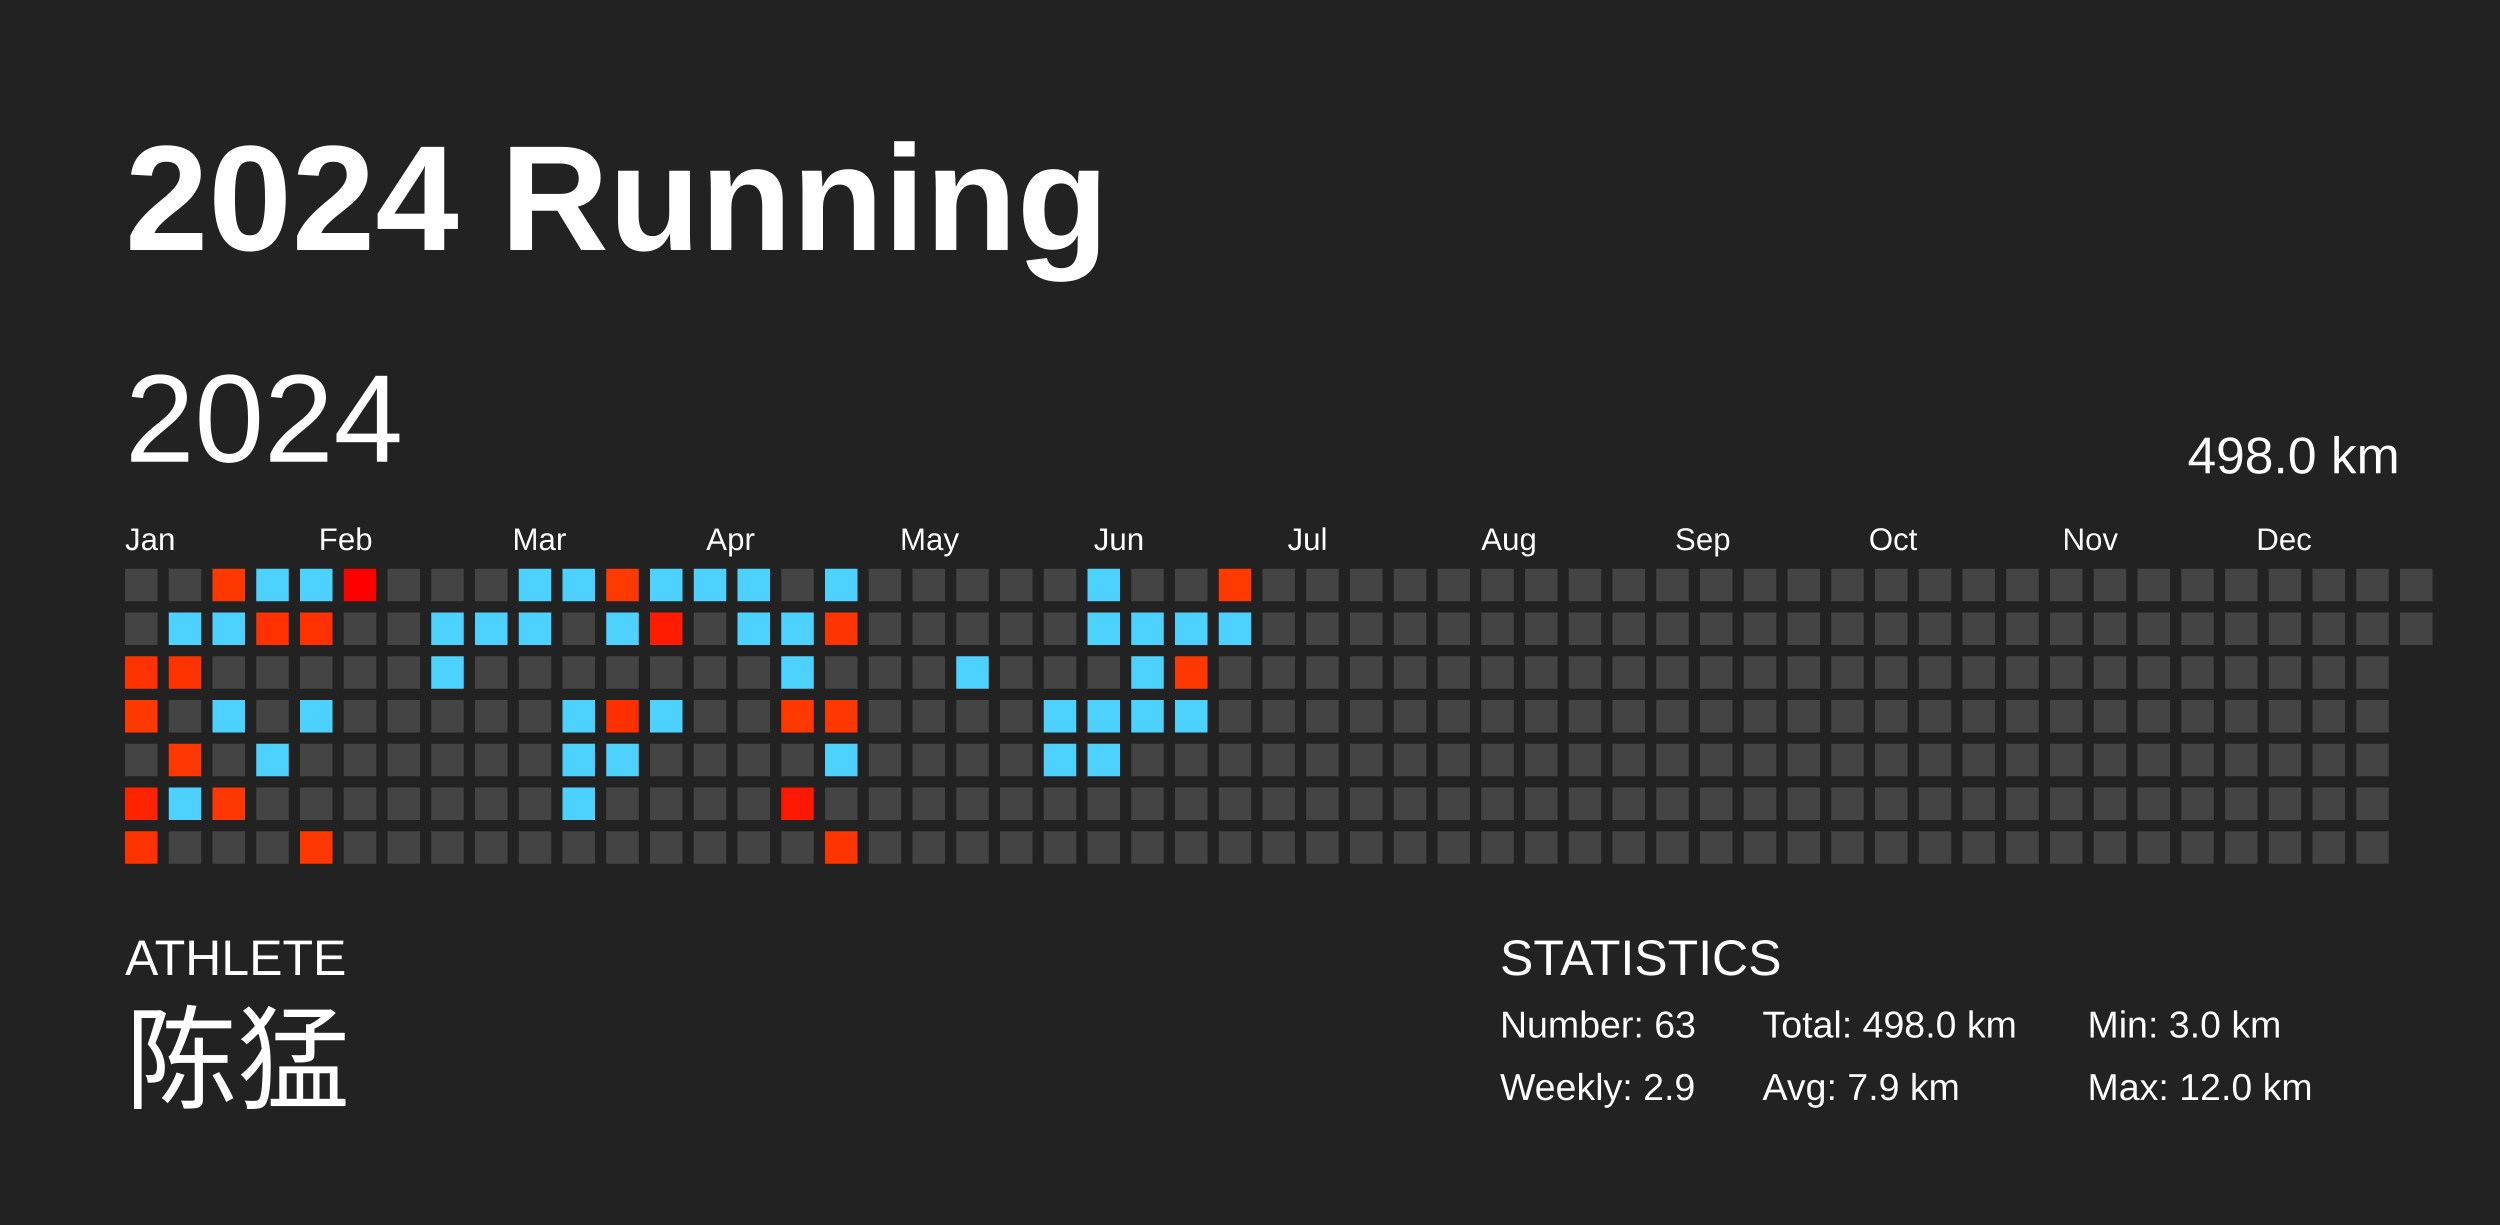
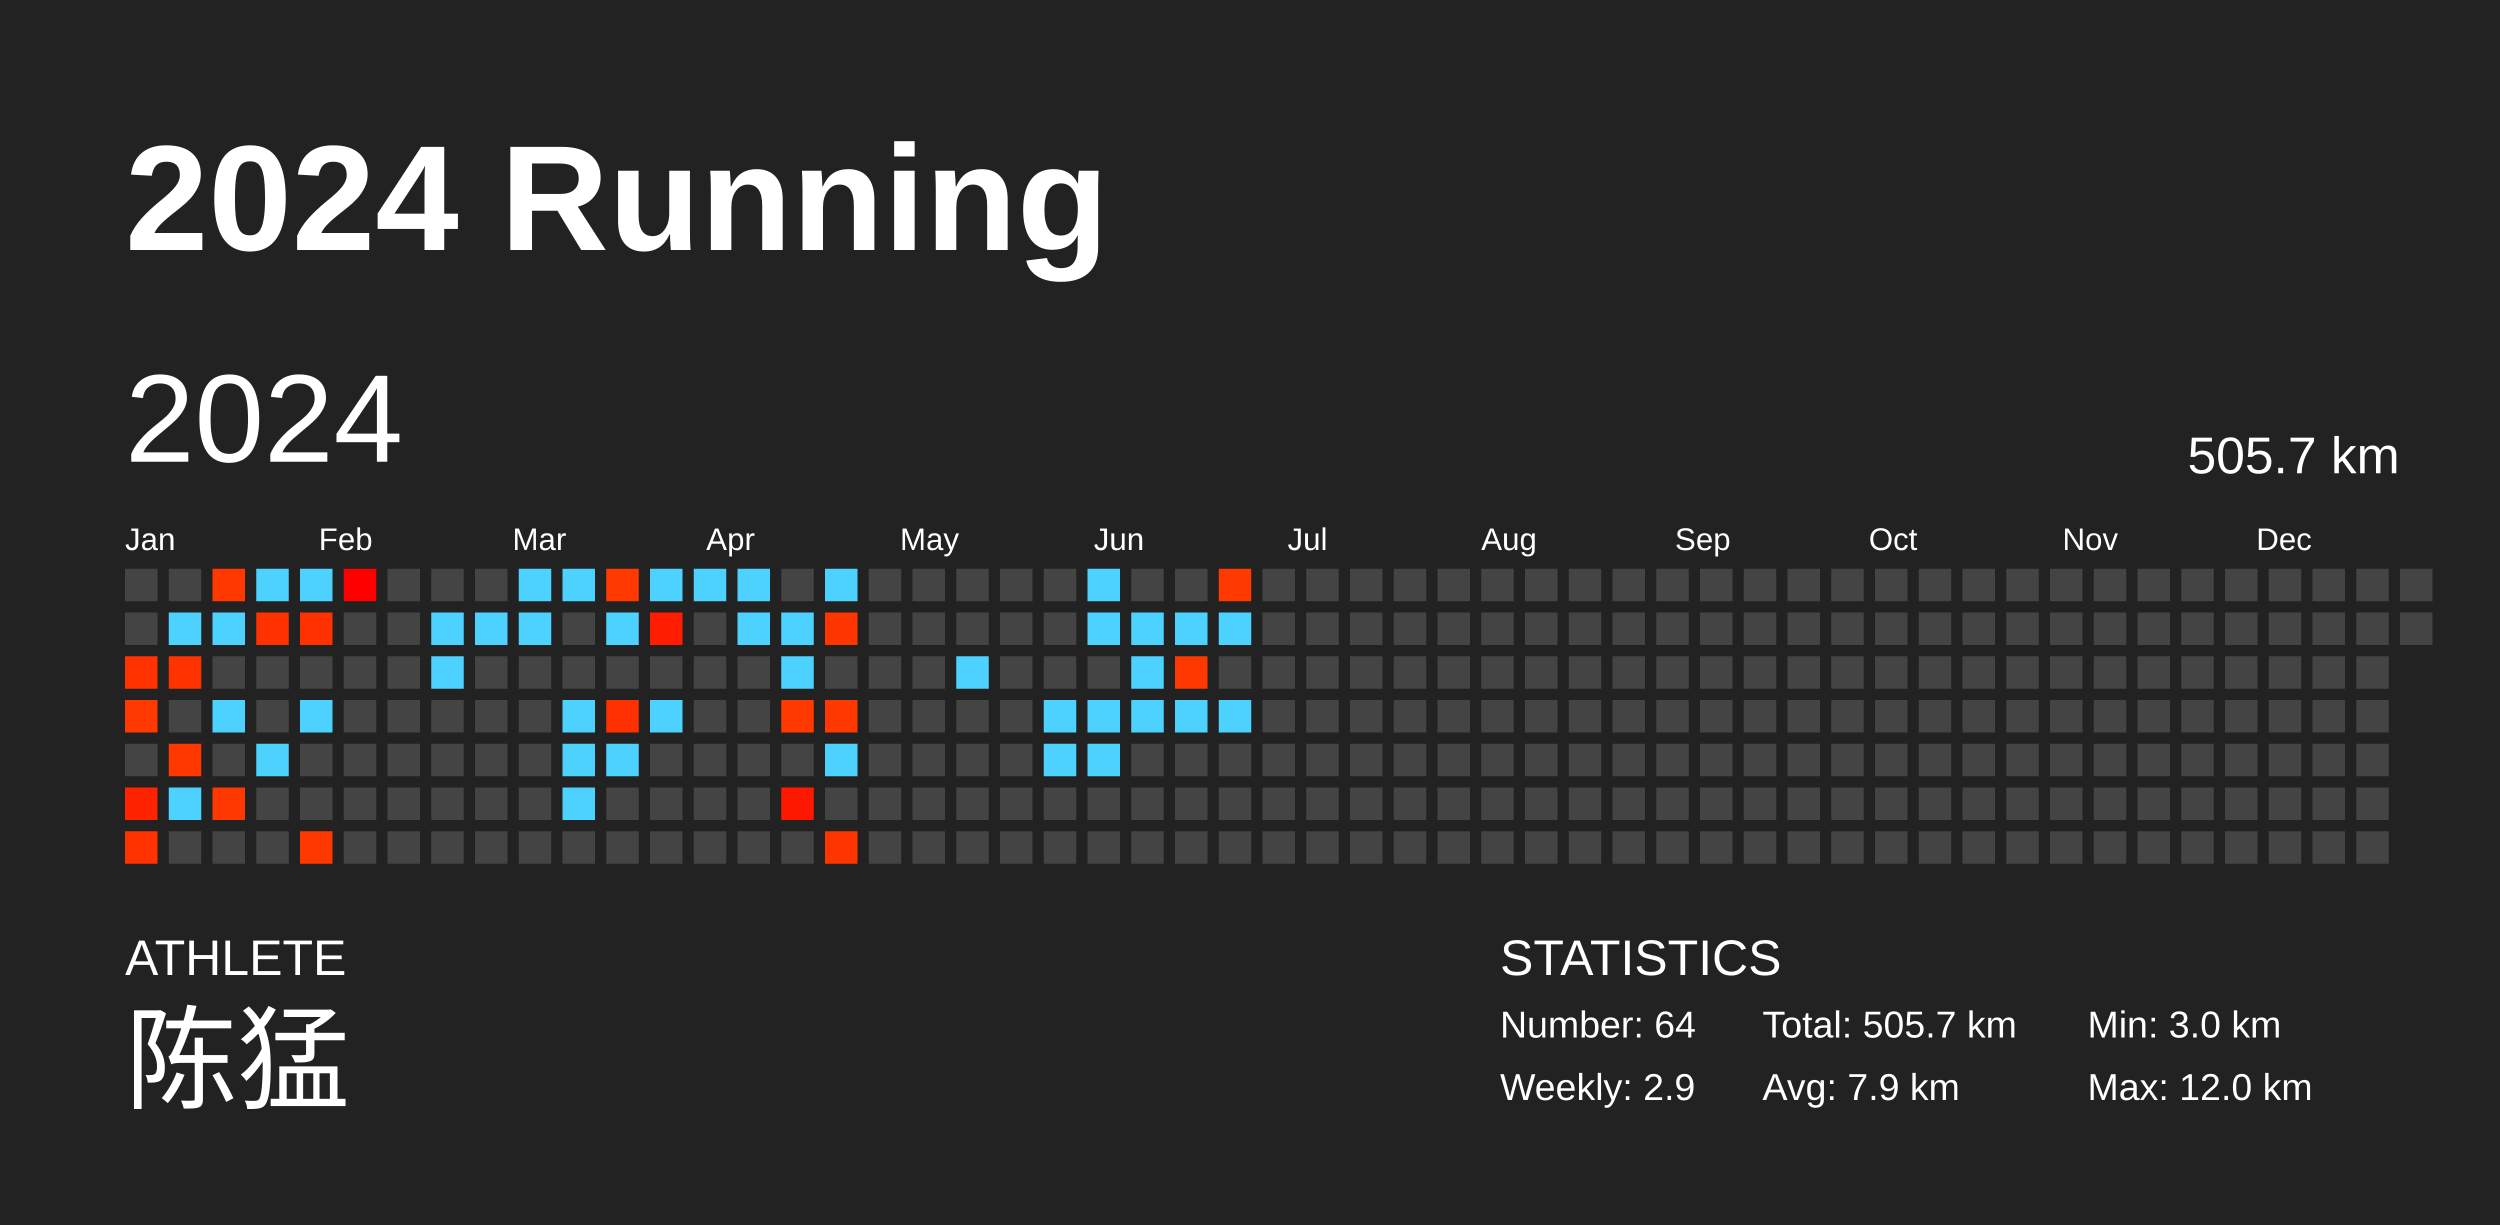
<svg xmlns="http://www.w3.org/2000/svg" baseProfile="full" height="98mm" version="1.1" viewBox="0,0,200,98" width="200mm">
  <defs />
  <rect fill="#222222" height="98" width="200" x="0" y="0" />
  <text fill="#FFFFFF" style="font-size:12px; font-family:Arial; font-weight:bold;" x="10" y="20">2024 Running</text>
  <text fill="#FFFFFF" style="font-size:4px; font-family:Arial" x="10" y="78">ATHLETE</text>
  <text fill="#FFFFFF" style="font-size:9px; font-family:Arial" x="10" y="88">陈猛</text>
  <text fill="#FFFFFF" style="font-size:4px; font-family:Arial" x="120" y="78">STATISTICS</text>
-   <text fill="#FFFFFF" style="font-size:3px; font-family:Arial" x="120" y="83">Number: 63</text>
+   <text fill="#FFFFFF" style="font-size:3px; font-family:Arial" x="120" y="83">Number: 64</text>
  <text fill="#FFFFFF" style="font-size:3px; font-family:Arial" x="120" y="88">Weekly: 2.9</text>
-   <text fill="#FFFFFF" style="font-size:3px; font-family:Arial" x="141" y="83">Total: 498.0 km</text>
+   <text fill="#FFFFFF" style="font-size:3px; font-family:Arial" x="141" y="83">Total: 505.7 km</text>
  <text fill="#FFFFFF" style="font-size:3px; font-family:Arial" x="141" y="88">Avg: 7.9 km</text>
  <text fill="#FFFFFF" style="font-size:3px; font-family:Arial" x="167" y="83">Min: 3.0 km</text>
  <text fill="#FFFFFF" style="font-size:3px; font-family:Arial" x="167" y="88">Max: 12.0 km</text>
  <text dominant-baseline="hanging" fill="#FFFFFF" style="font-size:10.0px; font-family:Arial;" x="10" y="30">2024</text>
-   <text dominant-baseline="hanging" fill="#FFFFFF" style="font-size:4.125px; font-family:Arial;" x="175" y="35">498.0 km</text>
+   <text dominant-baseline="hanging" fill="#FFFFFF" style="font-size:4.125px; font-family:Arial;" x="175" y="35">505.7 km</text>
  <text fill="#FFFFFF" style="font-size:2.5px; font-family:Arial" x="10.0" y="44">Jan</text>
  <text fill="#FFFFFF" style="font-size:2.5px; font-family:Arial" x="25.5" y="44">Feb</text>
  <text fill="#FFFFFF" style="font-size:2.5px; font-family:Arial" x="41.0" y="44">Mar</text>
  <text fill="#FFFFFF" style="font-size:2.5px; font-family:Arial" x="56.5" y="44">Apr</text>
  <text fill="#FFFFFF" style="font-size:2.5px; font-family:Arial" x="72.0" y="44">May</text>
  <text fill="#FFFFFF" style="font-size:2.5px; font-family:Arial" x="87.5" y="44">Jun</text>
  <text fill="#FFFFFF" style="font-size:2.5px; font-family:Arial" x="103.0" y="44">Jul</text>
  <text fill="#FFFFFF" style="font-size:2.5px; font-family:Arial" x="118.5" y="44">Aug</text>
  <text fill="#FFFFFF" style="font-size:2.5px; font-family:Arial" x="134.0" y="44">Sep</text>
  <text fill="#FFFFFF" style="font-size:2.5px; font-family:Arial" x="149.5" y="44">Oct</text>
  <text fill="#FFFFFF" style="font-size:2.5px; font-family:Arial" x="165.0" y="44">Nov</text>
  <text fill="#FFFFFF" style="font-size:2.5px; font-family:Arial" x="180.5" y="44">Dec</text>
  <rect fill="#444444" height="2.6" width="2.6" x="10.0" y="45.5" />
  <rect fill="#444444" height="2.6" width="2.6" x="10.0" y="49.0" />
  <rect fill="#ff3200" height="2.6" width="2.6" x="10.0" y="52.5" />
  <rect fill="#ff3900" height="2.6" width="2.6" x="10.0" y="56.0" />
  <rect fill="#444444" height="2.6" width="2.6" x="10.0" y="59.5" />
  <rect fill="#ff2300" height="2.6" width="2.6" x="10.0" y="63.0" />
  <rect fill="#ff3300" height="2.6" width="2.6" x="10.0" y="66.5" />
  <rect fill="#444444" height="2.6" width="2.6" x="13.5" y="45.5" />
  <rect fill="#4dd2ff" height="2.6" width="2.6" x="13.5" y="49.0" />
  <rect fill="#ff3300" height="2.6" width="2.6" x="13.5" y="52.5" />
  <rect fill="#444444" height="2.6" width="2.6" x="13.5" y="56.0" />
  <rect fill="#ff3800" height="2.6" width="2.6" x="13.5" y="59.5" />
  <rect fill="#4dd2ff" height="2.6" width="2.6" x="13.5" y="63.0" />
  <rect fill="#444444" height="2.6" width="2.6" x="13.5" y="66.5" />
  <rect fill="#ff3800" height="2.6" width="2.6" x="17.0" y="45.5" />
  <rect fill="#4dd2ff" height="2.6" width="2.6" x="17.0" y="49.0" />
  <rect fill="#444444" height="2.6" width="2.6" x="17.0" y="52.5" />
  <rect fill="#4dd2ff" height="2.6" width="2.6" x="17.0" y="56.0" />
  <rect fill="#444444" height="2.6" width="2.6" x="17.0" y="59.5" />
  <rect fill="#ff3700" height="2.6" width="2.6" x="17.0" y="63.0" />
  <rect fill="#444444" height="2.6" width="2.6" x="17.0" y="66.5" />
  <rect fill="#4dd2ff" height="2.6" width="2.6" x="20.5" y="45.5" />
  <rect fill="#ff3100" height="2.6" width="2.6" x="20.5" y="49.0" />
  <rect fill="#444444" height="2.6" width="2.6" x="20.5" y="52.5" />
  <rect fill="#444444" height="2.6" width="2.6" x="20.5" y="56.0" />
  <rect fill="#4dd2ff" height="2.6" width="2.6" x="20.5" y="59.5" />
  <rect fill="#444444" height="2.6" width="2.6" x="20.5" y="63.0" />
  <rect fill="#444444" height="2.6" width="2.6" x="20.5" y="66.5" />
  <rect fill="#4dd2ff" height="2.6" width="2.6" x="24.0" y="45.5" />
  <rect fill="#ff3100" height="2.6" width="2.6" x="24.0" y="49.0" />
  <rect fill="#444444" height="2.6" width="2.6" x="24.0" y="52.5" />
  <rect fill="#4dd2ff" height="2.6" width="2.6" x="24.0" y="56.0" />
  <rect fill="#444444" height="2.6" width="2.6" x="24.0" y="59.5" />
  <rect fill="#444444" height="2.6" width="2.6" x="24.0" y="63.0" />
  <rect fill="#ff3800" height="2.6" width="2.6" x="24.0" y="66.5" />
  <rect fill="#ff0000" height="2.6" width="2.6" x="27.5" y="45.5" />
  <rect fill="#444444" height="2.6" width="2.6" x="27.5" y="49.0" />
  <rect fill="#444444" height="2.6" width="2.6" x="27.5" y="52.5" />
  <rect fill="#444444" height="2.6" width="2.6" x="27.5" y="56.0" />
  <rect fill="#444444" height="2.6" width="2.6" x="27.5" y="59.5" />
  <rect fill="#444444" height="2.6" width="2.6" x="27.5" y="63.0" />
  <rect fill="#444444" height="2.6" width="2.6" x="27.5" y="66.5" />
  <rect fill="#444444" height="2.6" width="2.6" x="31.0" y="45.5" />
  <rect fill="#444444" height="2.6" width="2.6" x="31.0" y="49.0" />
  <rect fill="#444444" height="2.6" width="2.6" x="31.0" y="52.5" />
  <rect fill="#444444" height="2.6" width="2.6" x="31.0" y="56.0" />
  <rect fill="#444444" height="2.6" width="2.6" x="31.0" y="59.5" />
  <rect fill="#444444" height="2.6" width="2.6" x="31.0" y="63.0" />
  <rect fill="#444444" height="2.6" width="2.6" x="31.0" y="66.5" />
  <rect fill="#444444" height="2.6" width="2.6" x="34.5" y="45.5" />
  <rect fill="#4dd2ff" height="2.6" width="2.6" x="34.5" y="49.0" />
  <rect fill="#4dd2ff" height="2.6" width="2.6" x="34.5" y="52.5" />
  <rect fill="#444444" height="2.6" width="2.6" x="34.5" y="56.0" />
  <rect fill="#444444" height="2.6" width="2.6" x="34.5" y="59.5" />
  <rect fill="#444444" height="2.6" width="2.6" x="34.5" y="63.0" />
  <rect fill="#444444" height="2.6" width="2.6" x="34.5" y="66.5" />
  <rect fill="#444444" height="2.6" width="2.6" x="38.0" y="45.5" />
  <rect fill="#4dd2ff" height="2.6" width="2.6" x="38.0" y="49.0" />
  <rect fill="#444444" height="2.6" width="2.6" x="38.0" y="52.5" />
  <rect fill="#444444" height="2.6" width="2.6" x="38.0" y="56.0" />
  <rect fill="#444444" height="2.6" width="2.6" x="38.0" y="59.5" />
  <rect fill="#444444" height="2.6" width="2.6" x="38.0" y="63.0" />
  <rect fill="#444444" height="2.6" width="2.6" x="38.0" y="66.5" />
  <rect fill="#4dd2ff" height="2.6" width="2.6" x="41.5" y="45.5" />
  <rect fill="#4dd2ff" height="2.6" width="2.6" x="41.5" y="49.0" />
  <rect fill="#444444" height="2.6" width="2.6" x="41.5" y="52.5" />
  <rect fill="#444444" height="2.6" width="2.6" x="41.5" y="56.0" />
  <rect fill="#444444" height="2.6" width="2.6" x="41.5" y="59.5" />
  <rect fill="#444444" height="2.6" width="2.6" x="41.5" y="63.0" />
  <rect fill="#444444" height="2.6" width="2.6" x="41.5" y="66.5" />
  <rect fill="#4dd2ff" height="2.6" width="2.6" x="45.0" y="45.5" />
  <rect fill="#444444" height="2.6" width="2.6" x="45.0" y="49.0" />
  <rect fill="#444444" height="2.6" width="2.6" x="45.0" y="52.5" />
  <rect fill="#4dd2ff" height="2.6" width="2.6" x="45.0" y="56.0" />
  <rect fill="#4dd2ff" height="2.6" width="2.6" x="45.0" y="59.5" />
  <rect fill="#4dd2ff" height="2.6" width="2.6" x="45.0" y="63.0" />
  <rect fill="#444444" height="2.6" width="2.6" x="45.0" y="66.5" />
  <rect fill="#ff3900" height="2.6" width="2.6" x="48.5" y="45.5" />
  <rect fill="#4dd2ff" height="2.6" width="2.6" x="48.5" y="49.0" />
  <rect fill="#444444" height="2.6" width="2.6" x="48.5" y="52.5" />
  <rect fill="#ff3000" height="2.6" width="2.6" x="48.5" y="56.0" />
  <rect fill="#4dd2ff" height="2.6" width="2.6" x="48.5" y="59.5" />
  <rect fill="#444444" height="2.6" width="2.6" x="48.5" y="63.0" />
  <rect fill="#444444" height="2.6" width="2.6" x="48.5" y="66.5" />
  <rect fill="#4dd2ff" height="2.6" width="2.6" x="52.0" y="45.5" />
  <rect fill="#ff1c00" height="2.6" width="2.6" x="52.0" y="49.0" />
  <rect fill="#444444" height="2.6" width="2.6" x="52.0" y="52.5" />
  <rect fill="#4dd2ff" height="2.6" width="2.6" x="52.0" y="56.0" />
  <rect fill="#444444" height="2.6" width="2.6" x="52.0" y="59.5" />
  <rect fill="#444444" height="2.6" width="2.6" x="52.0" y="63.0" />
  <rect fill="#444444" height="2.6" width="2.6" x="52.0" y="66.5" />
  <rect fill="#4dd2ff" height="2.6" width="2.6" x="55.5" y="45.5" />
  <rect fill="#444444" height="2.6" width="2.6" x="55.5" y="49.0" />
  <rect fill="#444444" height="2.6" width="2.6" x="55.5" y="52.5" />
  <rect fill="#444444" height="2.6" width="2.6" x="55.5" y="56.0" />
  <rect fill="#444444" height="2.6" width="2.6" x="55.5" y="59.5" />
  <rect fill="#444444" height="2.6" width="2.6" x="55.5" y="63.0" />
  <rect fill="#444444" height="2.6" width="2.6" x="55.5" y="66.5" />
  <rect fill="#4dd2ff" height="2.6" width="2.6" x="59.0" y="45.5" />
  <rect fill="#4dd2ff" height="2.6" width="2.6" x="59.0" y="49.0" />
  <rect fill="#444444" height="2.6" width="2.6" x="59.0" y="52.5" />
  <rect fill="#444444" height="2.6" width="2.6" x="59.0" y="56.0" />
  <rect fill="#444444" height="2.6" width="2.6" x="59.0" y="59.5" />
  <rect fill="#444444" height="2.6" width="2.6" x="59.0" y="63.0" />
  <rect fill="#444444" height="2.6" width="2.6" x="59.0" y="66.5" />
  <rect fill="#444444" height="2.6" width="2.6" x="62.5" y="45.5" />
  <rect fill="#4dd2ff" height="2.6" width="2.6" x="62.5" y="49.0" />
  <rect fill="#4dd2ff" height="2.6" width="2.6" x="62.5" y="52.5" />
  <rect fill="#ff3900" height="2.6" width="2.6" x="62.5" y="56.0" />
  <rect fill="#444444" height="2.6" width="2.6" x="62.5" y="59.5" />
  <rect fill="#ff1800" height="2.6" width="2.6" x="62.5" y="63.0" />
  <rect fill="#444444" height="2.6" width="2.6" x="62.5" y="66.5" />
  <rect fill="#4dd2ff" height="2.6" width="2.6" x="66.0" y="45.5" />
  <rect fill="#ff3500" height="2.6" width="2.6" x="66.0" y="49.0" />
  <rect fill="#444444" height="2.6" width="2.6" x="66.0" y="52.5" />
  <rect fill="#ff3800" height="2.6" width="2.6" x="66.0" y="56.0" />
  <rect fill="#4dd2ff" height="2.6" width="2.6" x="66.0" y="59.5" />
  <rect fill="#444444" height="2.6" width="2.6" x="66.0" y="63.0" />
  <rect fill="#ff3500" height="2.6" width="2.6" x="66.0" y="66.5" />
  <rect fill="#444444" height="2.6" width="2.6" x="69.5" y="45.5" />
  <rect fill="#444444" height="2.6" width="2.6" x="69.5" y="49.0" />
  <rect fill="#444444" height="2.6" width="2.6" x="69.5" y="52.5" />
  <rect fill="#444444" height="2.6" width="2.6" x="69.5" y="56.0" />
  <rect fill="#444444" height="2.6" width="2.6" x="69.5" y="59.5" />
  <rect fill="#444444" height="2.6" width="2.6" x="69.5" y="63.0" />
  <rect fill="#444444" height="2.6" width="2.6" x="69.5" y="66.5" />
  <rect fill="#444444" height="2.6" width="2.6" x="73.0" y="45.5" />
  <rect fill="#444444" height="2.6" width="2.6" x="73.0" y="49.0" />
  <rect fill="#444444" height="2.6" width="2.6" x="73.0" y="52.5" />
  <rect fill="#444444" height="2.6" width="2.6" x="73.0" y="56.0" />
  <rect fill="#444444" height="2.6" width="2.6" x="73.0" y="59.5" />
  <rect fill="#444444" height="2.6" width="2.6" x="73.0" y="63.0" />
  <rect fill="#444444" height="2.6" width="2.6" x="73.0" y="66.5" />
  <rect fill="#444444" height="2.6" width="2.6" x="76.5" y="45.5" />
  <rect fill="#444444" height="2.6" width="2.6" x="76.5" y="49.0" />
  <rect fill="#4dd2ff" height="2.6" width="2.6" x="76.5" y="52.5" />
  <rect fill="#444444" height="2.6" width="2.6" x="76.5" y="56.0" />
  <rect fill="#444444" height="2.6" width="2.6" x="76.5" y="59.5" />
  <rect fill="#444444" height="2.6" width="2.6" x="76.5" y="63.0" />
  <rect fill="#444444" height="2.6" width="2.6" x="76.5" y="66.5" />
  <rect fill="#444444" height="2.6" width="2.6" x="80.0" y="45.5" />
  <rect fill="#444444" height="2.6" width="2.6" x="80.0" y="49.0" />
  <rect fill="#444444" height="2.6" width="2.6" x="80.0" y="52.5" />
  <rect fill="#444444" height="2.6" width="2.6" x="80.0" y="56.0" />
  <rect fill="#444444" height="2.6" width="2.6" x="80.0" y="59.5" />
  <rect fill="#444444" height="2.6" width="2.6" x="80.0" y="63.0" />
  <rect fill="#444444" height="2.6" width="2.6" x="80.0" y="66.5" />
  <rect fill="#444444" height="2.6" width="2.6" x="83.5" y="45.5" />
  <rect fill="#444444" height="2.6" width="2.6" x="83.5" y="49.0" />
  <rect fill="#444444" height="2.6" width="2.6" x="83.5" y="52.5" />
  <rect fill="#4dd2ff" height="2.6" width="2.6" x="83.5" y="56.0" />
  <rect fill="#4dd2ff" height="2.6" width="2.6" x="83.5" y="59.5" />
  <rect fill="#444444" height="2.6" width="2.6" x="83.5" y="63.0" />
  <rect fill="#444444" height="2.6" width="2.6" x="83.5" y="66.5" />
  <rect fill="#4dd2ff" height="2.6" width="2.6" x="87.0" y="45.5" />
  <rect fill="#4dd2ff" height="2.6" width="2.6" x="87.0" y="49.0" />
  <rect fill="#444444" height="2.6" width="2.6" x="87.0" y="52.5" />
  <rect fill="#4dd2ff" height="2.6" width="2.6" x="87.0" y="56.0" />
  <rect fill="#4dd2ff" height="2.6" width="2.6" x="87.0" y="59.5" />
  <rect fill="#444444" height="2.6" width="2.6" x="87.0" y="63.0" />
  <rect fill="#444444" height="2.6" width="2.6" x="87.0" y="66.5" />
  <rect fill="#444444" height="2.6" width="2.6" x="90.5" y="45.5" />
  <rect fill="#4dd2ff" height="2.6" width="2.6" x="90.5" y="49.0" />
  <rect fill="#4dd2ff" height="2.6" width="2.6" x="90.5" y="52.5" />
  <rect fill="#4dd2ff" height="2.6" width="2.6" x="90.5" y="56.0" />
  <rect fill="#444444" height="2.6" width="2.6" x="90.5" y="59.5" />
  <rect fill="#444444" height="2.6" width="2.6" x="90.5" y="63.0" />
  <rect fill="#444444" height="2.6" width="2.6" x="90.5" y="66.5" />
  <rect fill="#444444" height="2.6" width="2.6" x="94.0" y="45.5" />
  <rect fill="#4dd2ff" height="2.6" width="2.6" x="94.0" y="49.0" />
  <rect fill="#ff3800" height="2.6" width="2.6" x="94.0" y="52.5" />
  <rect fill="#4dd2ff" height="2.6" width="2.6" x="94.0" y="56.0" />
  <rect fill="#444444" height="2.6" width="2.6" x="94.0" y="59.5" />
  <rect fill="#444444" height="2.6" width="2.6" x="94.0" y="63.0" />
  <rect fill="#444444" height="2.6" width="2.6" x="94.0" y="66.5" />
  <rect fill="#ff3900" height="2.6" width="2.6" x="97.5" y="45.5" />
  <rect fill="#4dd2ff" height="2.6" width="2.6" x="97.5" y="49.0" />
  <rect fill="#444444" height="2.6" width="2.6" x="97.5" y="52.5" />
-   <rect fill="#444444" height="2.6" width="2.6" x="97.5" y="56.0" />
+   <rect fill="#4dd2ff" height="2.6" width="2.6" x="97.5" y="56.0" />
  <rect fill="#444444" height="2.6" width="2.6" x="97.5" y="59.5" />
  <rect fill="#444444" height="2.6" width="2.6" x="97.5" y="63.0" />
  <rect fill="#444444" height="2.6" width="2.6" x="97.5" y="66.5" />
  <rect fill="#444444" height="2.6" width="2.6" x="101.0" y="45.5" />
  <rect fill="#444444" height="2.6" width="2.6" x="101.0" y="49.0" />
  <rect fill="#444444" height="2.6" width="2.6" x="101.0" y="52.5" />
  <rect fill="#444444" height="2.6" width="2.6" x="101.0" y="56.0" />
  <rect fill="#444444" height="2.6" width="2.6" x="101.0" y="59.5" />
  <rect fill="#444444" height="2.6" width="2.6" x="101.0" y="63.0" />
  <rect fill="#444444" height="2.6" width="2.6" x="101.0" y="66.5" />
  <rect fill="#444444" height="2.6" width="2.6" x="104.5" y="45.5" />
  <rect fill="#444444" height="2.6" width="2.6" x="104.5" y="49.0" />
  <rect fill="#444444" height="2.6" width="2.6" x="104.5" y="52.5" />
  <rect fill="#444444" height="2.6" width="2.6" x="104.5" y="56.0" />
  <rect fill="#444444" height="2.6" width="2.6" x="104.5" y="59.5" />
  <rect fill="#444444" height="2.6" width="2.6" x="104.5" y="63.0" />
  <rect fill="#444444" height="2.6" width="2.6" x="104.5" y="66.5" />
  <rect fill="#444444" height="2.6" width="2.6" x="108.0" y="45.5" />
  <rect fill="#444444" height="2.6" width="2.6" x="108.0" y="49.0" />
  <rect fill="#444444" height="2.6" width="2.6" x="108.0" y="52.5" />
  <rect fill="#444444" height="2.6" width="2.6" x="108.0" y="56.0" />
  <rect fill="#444444" height="2.6" width="2.6" x="108.0" y="59.5" />
  <rect fill="#444444" height="2.6" width="2.6" x="108.0" y="63.0" />
  <rect fill="#444444" height="2.6" width="2.6" x="108.0" y="66.5" />
  <rect fill="#444444" height="2.6" width="2.6" x="111.5" y="45.5" />
  <rect fill="#444444" height="2.6" width="2.6" x="111.5" y="49.0" />
  <rect fill="#444444" height="2.6" width="2.6" x="111.5" y="52.5" />
  <rect fill="#444444" height="2.6" width="2.6" x="111.5" y="56.0" />
  <rect fill="#444444" height="2.6" width="2.6" x="111.5" y="59.5" />
  <rect fill="#444444" height="2.6" width="2.6" x="111.5" y="63.0" />
  <rect fill="#444444" height="2.6" width="2.6" x="111.5" y="66.5" />
  <rect fill="#444444" height="2.6" width="2.6" x="115.0" y="45.5" />
  <rect fill="#444444" height="2.6" width="2.6" x="115.0" y="49.0" />
  <rect fill="#444444" height="2.6" width="2.6" x="115.0" y="52.5" />
  <rect fill="#444444" height="2.6" width="2.6" x="115.0" y="56.0" />
  <rect fill="#444444" height="2.6" width="2.6" x="115.0" y="59.5" />
  <rect fill="#444444" height="2.6" width="2.6" x="115.0" y="63.0" />
  <rect fill="#444444" height="2.6" width="2.6" x="115.0" y="66.5" />
  <rect fill="#444444" height="2.6" width="2.6" x="118.5" y="45.5" />
  <rect fill="#444444" height="2.6" width="2.6" x="118.5" y="49.0" />
  <rect fill="#444444" height="2.6" width="2.6" x="118.5" y="52.5" />
  <rect fill="#444444" height="2.6" width="2.6" x="118.5" y="56.0" />
  <rect fill="#444444" height="2.6" width="2.6" x="118.5" y="59.5" />
  <rect fill="#444444" height="2.6" width="2.6" x="118.5" y="63.0" />
  <rect fill="#444444" height="2.6" width="2.6" x="118.5" y="66.5" />
  <rect fill="#444444" height="2.6" width="2.6" x="122.0" y="45.5" />
  <rect fill="#444444" height="2.6" width="2.6" x="122.0" y="49.0" />
  <rect fill="#444444" height="2.6" width="2.6" x="122.0" y="52.5" />
  <rect fill="#444444" height="2.6" width="2.6" x="122.0" y="56.0" />
  <rect fill="#444444" height="2.6" width="2.6" x="122.0" y="59.5" />
  <rect fill="#444444" height="2.6" width="2.6" x="122.0" y="63.0" />
  <rect fill="#444444" height="2.6" width="2.6" x="122.0" y="66.5" />
  <rect fill="#444444" height="2.6" width="2.6" x="125.5" y="45.5" />
  <rect fill="#444444" height="2.6" width="2.6" x="125.5" y="49.0" />
  <rect fill="#444444" height="2.6" width="2.6" x="125.5" y="52.5" />
  <rect fill="#444444" height="2.6" width="2.6" x="125.5" y="56.0" />
  <rect fill="#444444" height="2.6" width="2.6" x="125.5" y="59.5" />
  <rect fill="#444444" height="2.6" width="2.6" x="125.5" y="63.0" />
  <rect fill="#444444" height="2.6" width="2.6" x="125.5" y="66.5" />
  <rect fill="#444444" height="2.6" width="2.6" x="129.0" y="45.5" />
  <rect fill="#444444" height="2.6" width="2.6" x="129.0" y="49.0" />
  <rect fill="#444444" height="2.6" width="2.6" x="129.0" y="52.5" />
  <rect fill="#444444" height="2.6" width="2.6" x="129.0" y="56.0" />
  <rect fill="#444444" height="2.6" width="2.6" x="129.0" y="59.5" />
  <rect fill="#444444" height="2.6" width="2.6" x="129.0" y="63.0" />
  <rect fill="#444444" height="2.6" width="2.6" x="129.0" y="66.5" />
  <rect fill="#444444" height="2.6" width="2.6" x="132.5" y="45.5" />
  <rect fill="#444444" height="2.6" width="2.6" x="132.5" y="49.0" />
  <rect fill="#444444" height="2.6" width="2.6" x="132.5" y="52.5" />
  <rect fill="#444444" height="2.6" width="2.6" x="132.5" y="56.0" />
  <rect fill="#444444" height="2.6" width="2.6" x="132.5" y="59.5" />
  <rect fill="#444444" height="2.6" width="2.6" x="132.5" y="63.0" />
  <rect fill="#444444" height="2.6" width="2.6" x="132.5" y="66.5" />
  <rect fill="#444444" height="2.6" width="2.6" x="136.0" y="45.5" />
  <rect fill="#444444" height="2.6" width="2.6" x="136.0" y="49.0" />
  <rect fill="#444444" height="2.6" width="2.6" x="136.0" y="52.5" />
  <rect fill="#444444" height="2.6" width="2.6" x="136.0" y="56.0" />
  <rect fill="#444444" height="2.6" width="2.6" x="136.0" y="59.5" />
  <rect fill="#444444" height="2.6" width="2.6" x="136.0" y="63.0" />
  <rect fill="#444444" height="2.6" width="2.6" x="136.0" y="66.5" />
  <rect fill="#444444" height="2.6" width="2.6" x="139.5" y="45.5" />
  <rect fill="#444444" height="2.6" width="2.6" x="139.5" y="49.0" />
  <rect fill="#444444" height="2.6" width="2.6" x="139.5" y="52.5" />
  <rect fill="#444444" height="2.6" width="2.6" x="139.5" y="56.0" />
  <rect fill="#444444" height="2.6" width="2.6" x="139.5" y="59.5" />
  <rect fill="#444444" height="2.6" width="2.6" x="139.5" y="63.0" />
  <rect fill="#444444" height="2.6" width="2.6" x="139.5" y="66.5" />
  <rect fill="#444444" height="2.6" width="2.6" x="143.0" y="45.5" />
  <rect fill="#444444" height="2.6" width="2.6" x="143.0" y="49.0" />
  <rect fill="#444444" height="2.6" width="2.6" x="143.0" y="52.5" />
  <rect fill="#444444" height="2.6" width="2.6" x="143.0" y="56.0" />
  <rect fill="#444444" height="2.6" width="2.6" x="143.0" y="59.5" />
  <rect fill="#444444" height="2.6" width="2.6" x="143.0" y="63.0" />
  <rect fill="#444444" height="2.6" width="2.6" x="143.0" y="66.5" />
  <rect fill="#444444" height="2.6" width="2.6" x="146.5" y="45.5" />
  <rect fill="#444444" height="2.6" width="2.6" x="146.5" y="49.0" />
  <rect fill="#444444" height="2.6" width="2.6" x="146.5" y="52.5" />
  <rect fill="#444444" height="2.6" width="2.6" x="146.5" y="56.0" />
  <rect fill="#444444" height="2.6" width="2.6" x="146.5" y="59.5" />
  <rect fill="#444444" height="2.6" width="2.6" x="146.5" y="63.0" />
  <rect fill="#444444" height="2.6" width="2.6" x="146.5" y="66.5" />
  <rect fill="#444444" height="2.6" width="2.6" x="150.0" y="45.5" />
  <rect fill="#444444" height="2.6" width="2.6" x="150.0" y="49.0" />
  <rect fill="#444444" height="2.6" width="2.6" x="150.0" y="52.5" />
  <rect fill="#444444" height="2.6" width="2.6" x="150.0" y="56.0" />
  <rect fill="#444444" height="2.6" width="2.6" x="150.0" y="59.5" />
  <rect fill="#444444" height="2.6" width="2.6" x="150.0" y="63.0" />
  <rect fill="#444444" height="2.6" width="2.6" x="150.0" y="66.5" />
  <rect fill="#444444" height="2.6" width="2.6" x="153.5" y="45.5" />
  <rect fill="#444444" height="2.6" width="2.6" x="153.5" y="49.0" />
  <rect fill="#444444" height="2.6" width="2.6" x="153.5" y="52.5" />
  <rect fill="#444444" height="2.6" width="2.6" x="153.5" y="56.0" />
  <rect fill="#444444" height="2.6" width="2.6" x="153.5" y="59.5" />
  <rect fill="#444444" height="2.6" width="2.6" x="153.5" y="63.0" />
  <rect fill="#444444" height="2.6" width="2.6" x="153.5" y="66.5" />
  <rect fill="#444444" height="2.6" width="2.6" x="157.0" y="45.5" />
  <rect fill="#444444" height="2.6" width="2.6" x="157.0" y="49.0" />
  <rect fill="#444444" height="2.6" width="2.6" x="157.0" y="52.5" />
  <rect fill="#444444" height="2.6" width="2.6" x="157.0" y="56.0" />
  <rect fill="#444444" height="2.6" width="2.6" x="157.0" y="59.5" />
  <rect fill="#444444" height="2.6" width="2.6" x="157.0" y="63.0" />
  <rect fill="#444444" height="2.6" width="2.6" x="157.0" y="66.5" />
  <rect fill="#444444" height="2.6" width="2.6" x="160.5" y="45.5" />
  <rect fill="#444444" height="2.6" width="2.6" x="160.5" y="49.0" />
  <rect fill="#444444" height="2.6" width="2.6" x="160.5" y="52.5" />
  <rect fill="#444444" height="2.6" width="2.6" x="160.5" y="56.0" />
  <rect fill="#444444" height="2.6" width="2.6" x="160.5" y="59.5" />
  <rect fill="#444444" height="2.6" width="2.6" x="160.5" y="63.0" />
  <rect fill="#444444" height="2.6" width="2.6" x="160.5" y="66.5" />
  <rect fill="#444444" height="2.6" width="2.6" x="164.0" y="45.5" />
  <rect fill="#444444" height="2.6" width="2.6" x="164.0" y="49.0" />
  <rect fill="#444444" height="2.6" width="2.6" x="164.0" y="52.5" />
  <rect fill="#444444" height="2.6" width="2.6" x="164.0" y="56.0" />
  <rect fill="#444444" height="2.6" width="2.6" x="164.0" y="59.5" />
  <rect fill="#444444" height="2.6" width="2.6" x="164.0" y="63.0" />
  <rect fill="#444444" height="2.6" width="2.6" x="164.0" y="66.5" />
  <rect fill="#444444" height="2.6" width="2.6" x="167.5" y="45.5" />
  <rect fill="#444444" height="2.6" width="2.6" x="167.5" y="49.0" />
  <rect fill="#444444" height="2.6" width="2.6" x="167.5" y="52.5" />
  <rect fill="#444444" height="2.6" width="2.6" x="167.5" y="56.0" />
  <rect fill="#444444" height="2.6" width="2.6" x="167.5" y="59.5" />
  <rect fill="#444444" height="2.6" width="2.6" x="167.5" y="63.0" />
  <rect fill="#444444" height="2.6" width="2.6" x="167.5" y="66.5" />
  <rect fill="#444444" height="2.6" width="2.6" x="171.0" y="45.5" />
  <rect fill="#444444" height="2.6" width="2.6" x="171.0" y="49.0" />
  <rect fill="#444444" height="2.6" width="2.6" x="171.0" y="52.5" />
  <rect fill="#444444" height="2.6" width="2.6" x="171.0" y="56.0" />
  <rect fill="#444444" height="2.6" width="2.6" x="171.0" y="59.5" />
  <rect fill="#444444" height="2.6" width="2.6" x="171.0" y="63.0" />
  <rect fill="#444444" height="2.6" width="2.6" x="171.0" y="66.5" />
  <rect fill="#444444" height="2.6" width="2.6" x="174.5" y="45.5" />
  <rect fill="#444444" height="2.6" width="2.6" x="174.5" y="49.0" />
  <rect fill="#444444" height="2.6" width="2.6" x="174.5" y="52.5" />
  <rect fill="#444444" height="2.6" width="2.6" x="174.5" y="56.0" />
  <rect fill="#444444" height="2.6" width="2.6" x="174.5" y="59.5" />
  <rect fill="#444444" height="2.6" width="2.6" x="174.5" y="63.0" />
  <rect fill="#444444" height="2.6" width="2.6" x="174.5" y="66.5" />
  <rect fill="#444444" height="2.6" width="2.6" x="178.0" y="45.5" />
  <rect fill="#444444" height="2.6" width="2.6" x="178.0" y="49.0" />
  <rect fill="#444444" height="2.6" width="2.6" x="178.0" y="52.5" />
  <rect fill="#444444" height="2.6" width="2.6" x="178.0" y="56.0" />
  <rect fill="#444444" height="2.6" width="2.6" x="178.0" y="59.5" />
  <rect fill="#444444" height="2.6" width="2.6" x="178.0" y="63.0" />
  <rect fill="#444444" height="2.6" width="2.6" x="178.0" y="66.5" />
  <rect fill="#444444" height="2.6" width="2.6" x="181.5" y="45.5" />
  <rect fill="#444444" height="2.6" width="2.6" x="181.5" y="49.0" />
  <rect fill="#444444" height="2.6" width="2.6" x="181.5" y="52.5" />
  <rect fill="#444444" height="2.6" width="2.6" x="181.5" y="56.0" />
  <rect fill="#444444" height="2.6" width="2.6" x="181.5" y="59.5" />
  <rect fill="#444444" height="2.6" width="2.6" x="181.5" y="63.0" />
  <rect fill="#444444" height="2.6" width="2.6" x="181.5" y="66.5" />
  <rect fill="#444444" height="2.6" width="2.6" x="185.0" y="45.5" />
  <rect fill="#444444" height="2.6" width="2.6" x="185.0" y="49.0" />
  <rect fill="#444444" height="2.6" width="2.6" x="185.0" y="52.5" />
  <rect fill="#444444" height="2.6" width="2.6" x="185.0" y="56.0" />
  <rect fill="#444444" height="2.6" width="2.6" x="185.0" y="59.5" />
  <rect fill="#444444" height="2.6" width="2.6" x="185.0" y="63.0" />
  <rect fill="#444444" height="2.6" width="2.6" x="185.0" y="66.5" />
  <rect fill="#444444" height="2.6" width="2.6" x="188.5" y="45.5" />
  <rect fill="#444444" height="2.6" width="2.6" x="188.5" y="49.0" />
  <rect fill="#444444" height="2.6" width="2.6" x="188.5" y="52.5" />
  <rect fill="#444444" height="2.6" width="2.6" x="188.5" y="56.0" />
  <rect fill="#444444" height="2.6" width="2.6" x="188.5" y="59.5" />
  <rect fill="#444444" height="2.6" width="2.6" x="188.5" y="63.0" />
  <rect fill="#444444" height="2.6" width="2.6" x="188.5" y="66.5" />
  <rect fill="#444444" height="2.6" width="2.6" x="192.0" y="45.5" />
  <rect fill="#444444" height="2.6" width="2.6" x="192.0" y="49.0" />
</svg>
